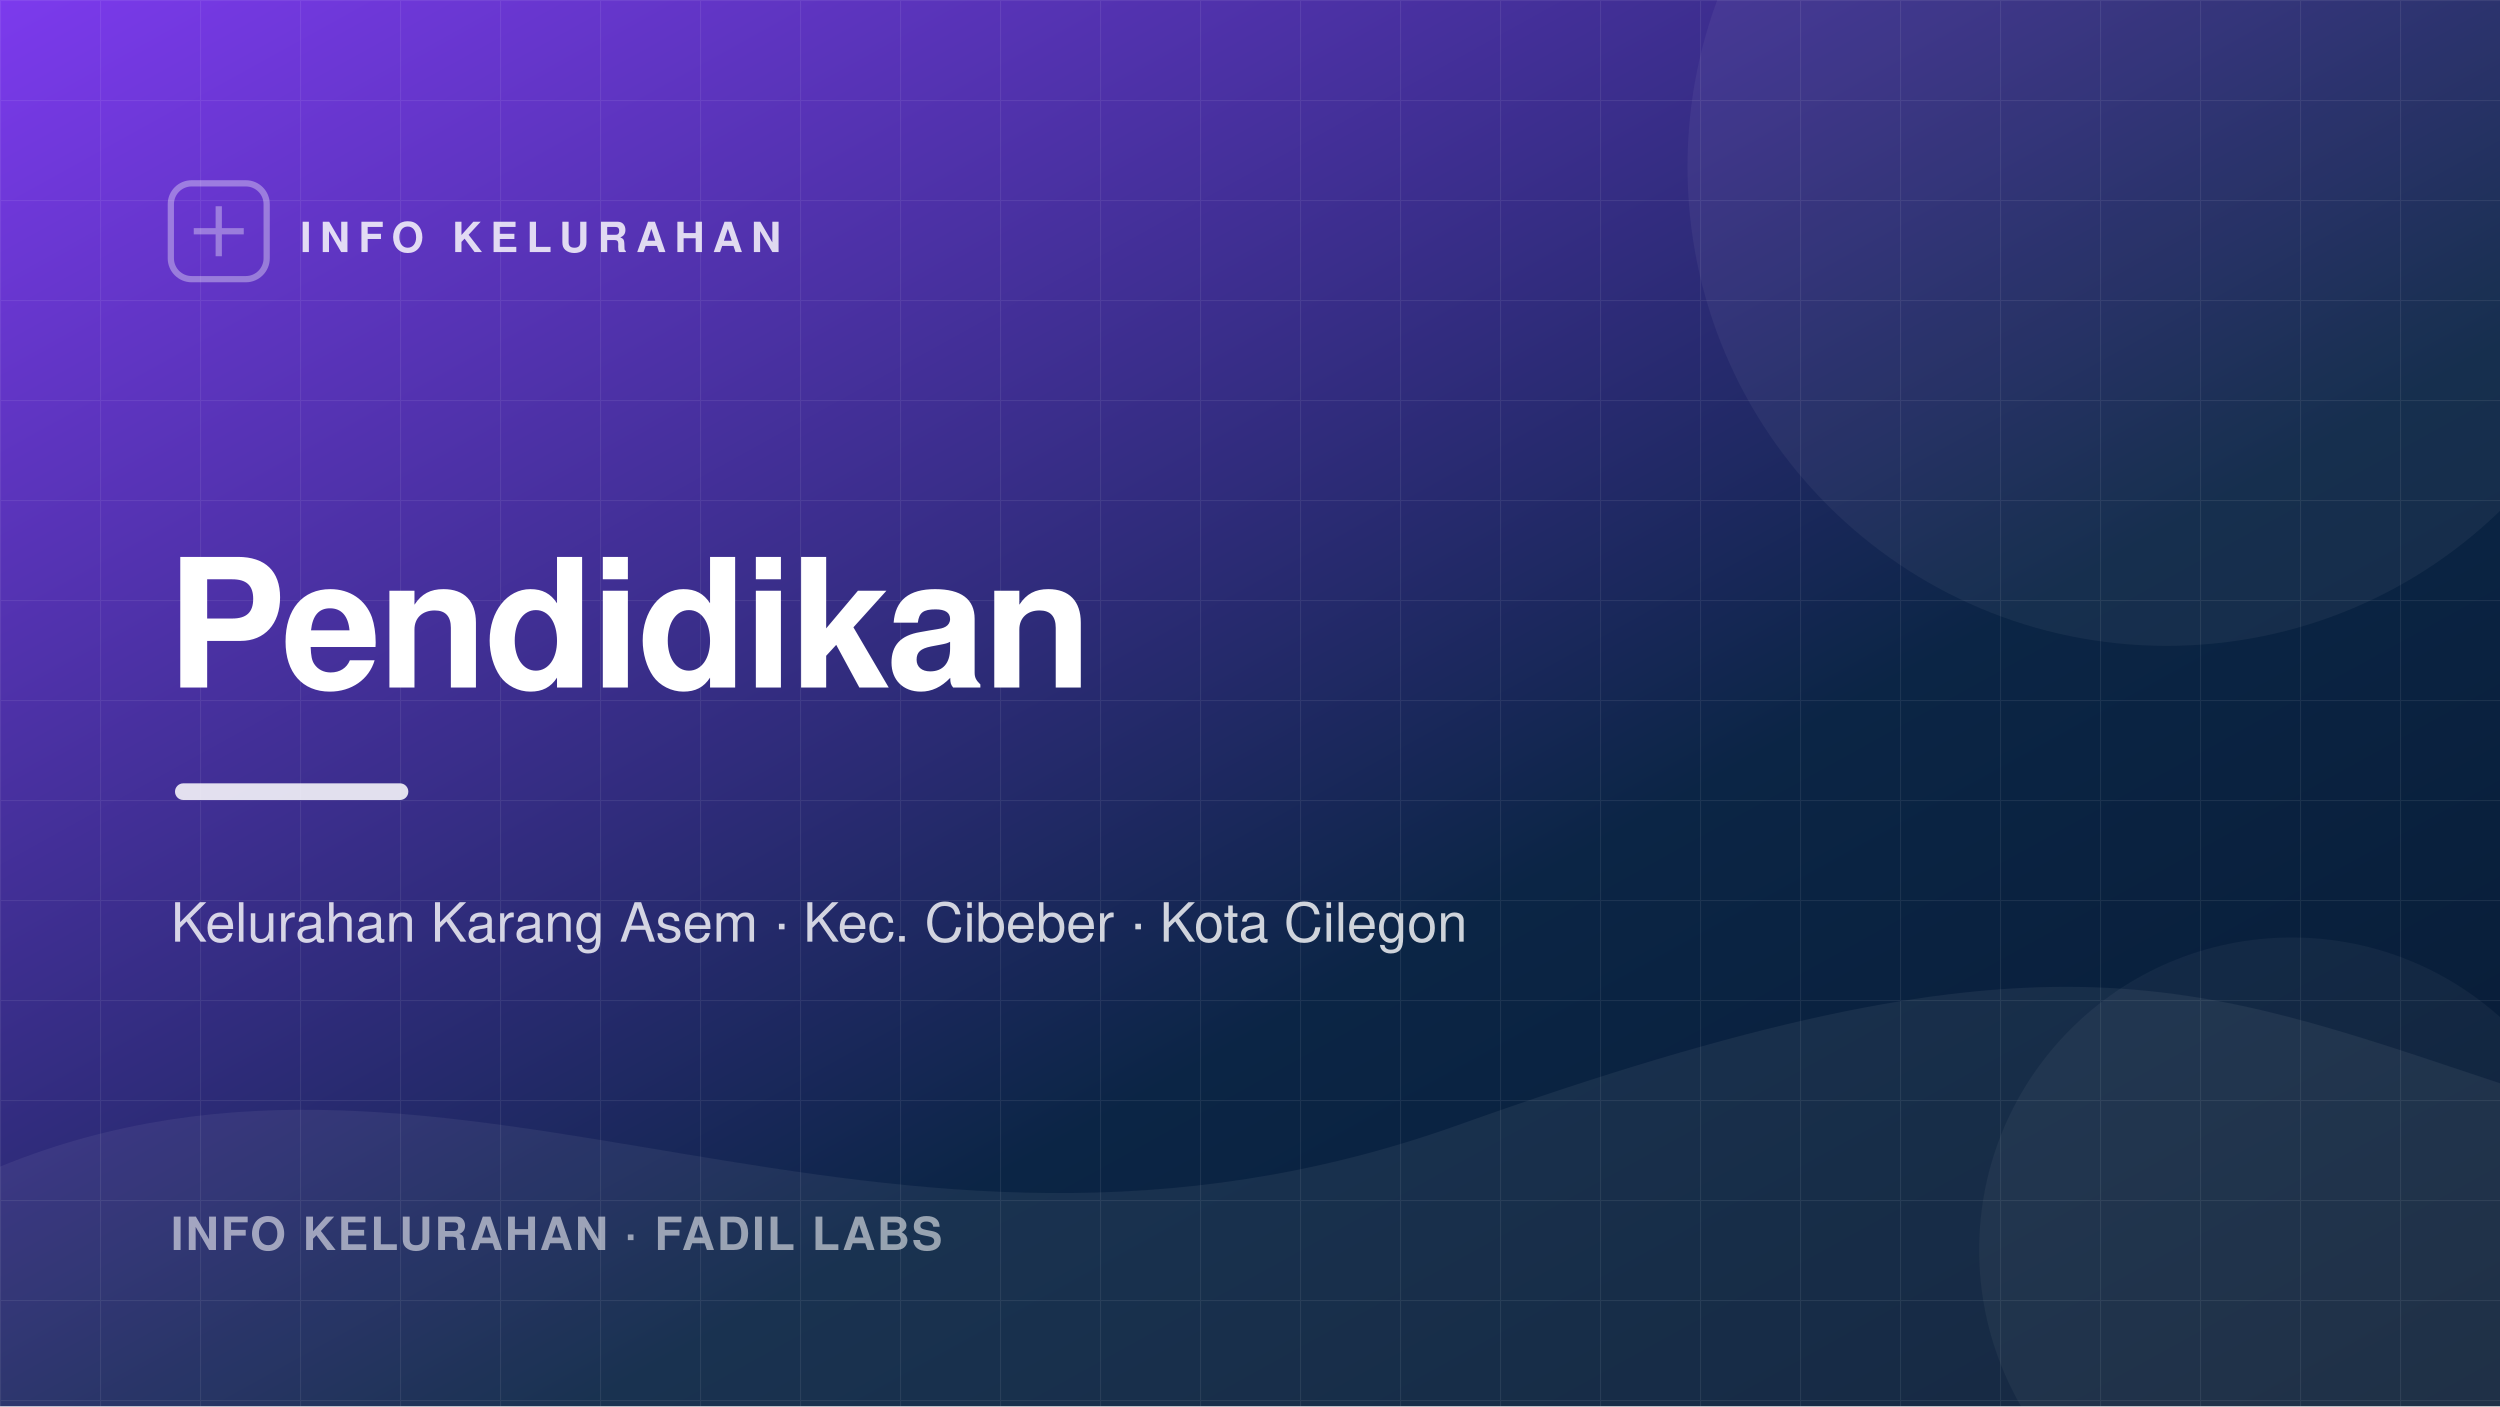
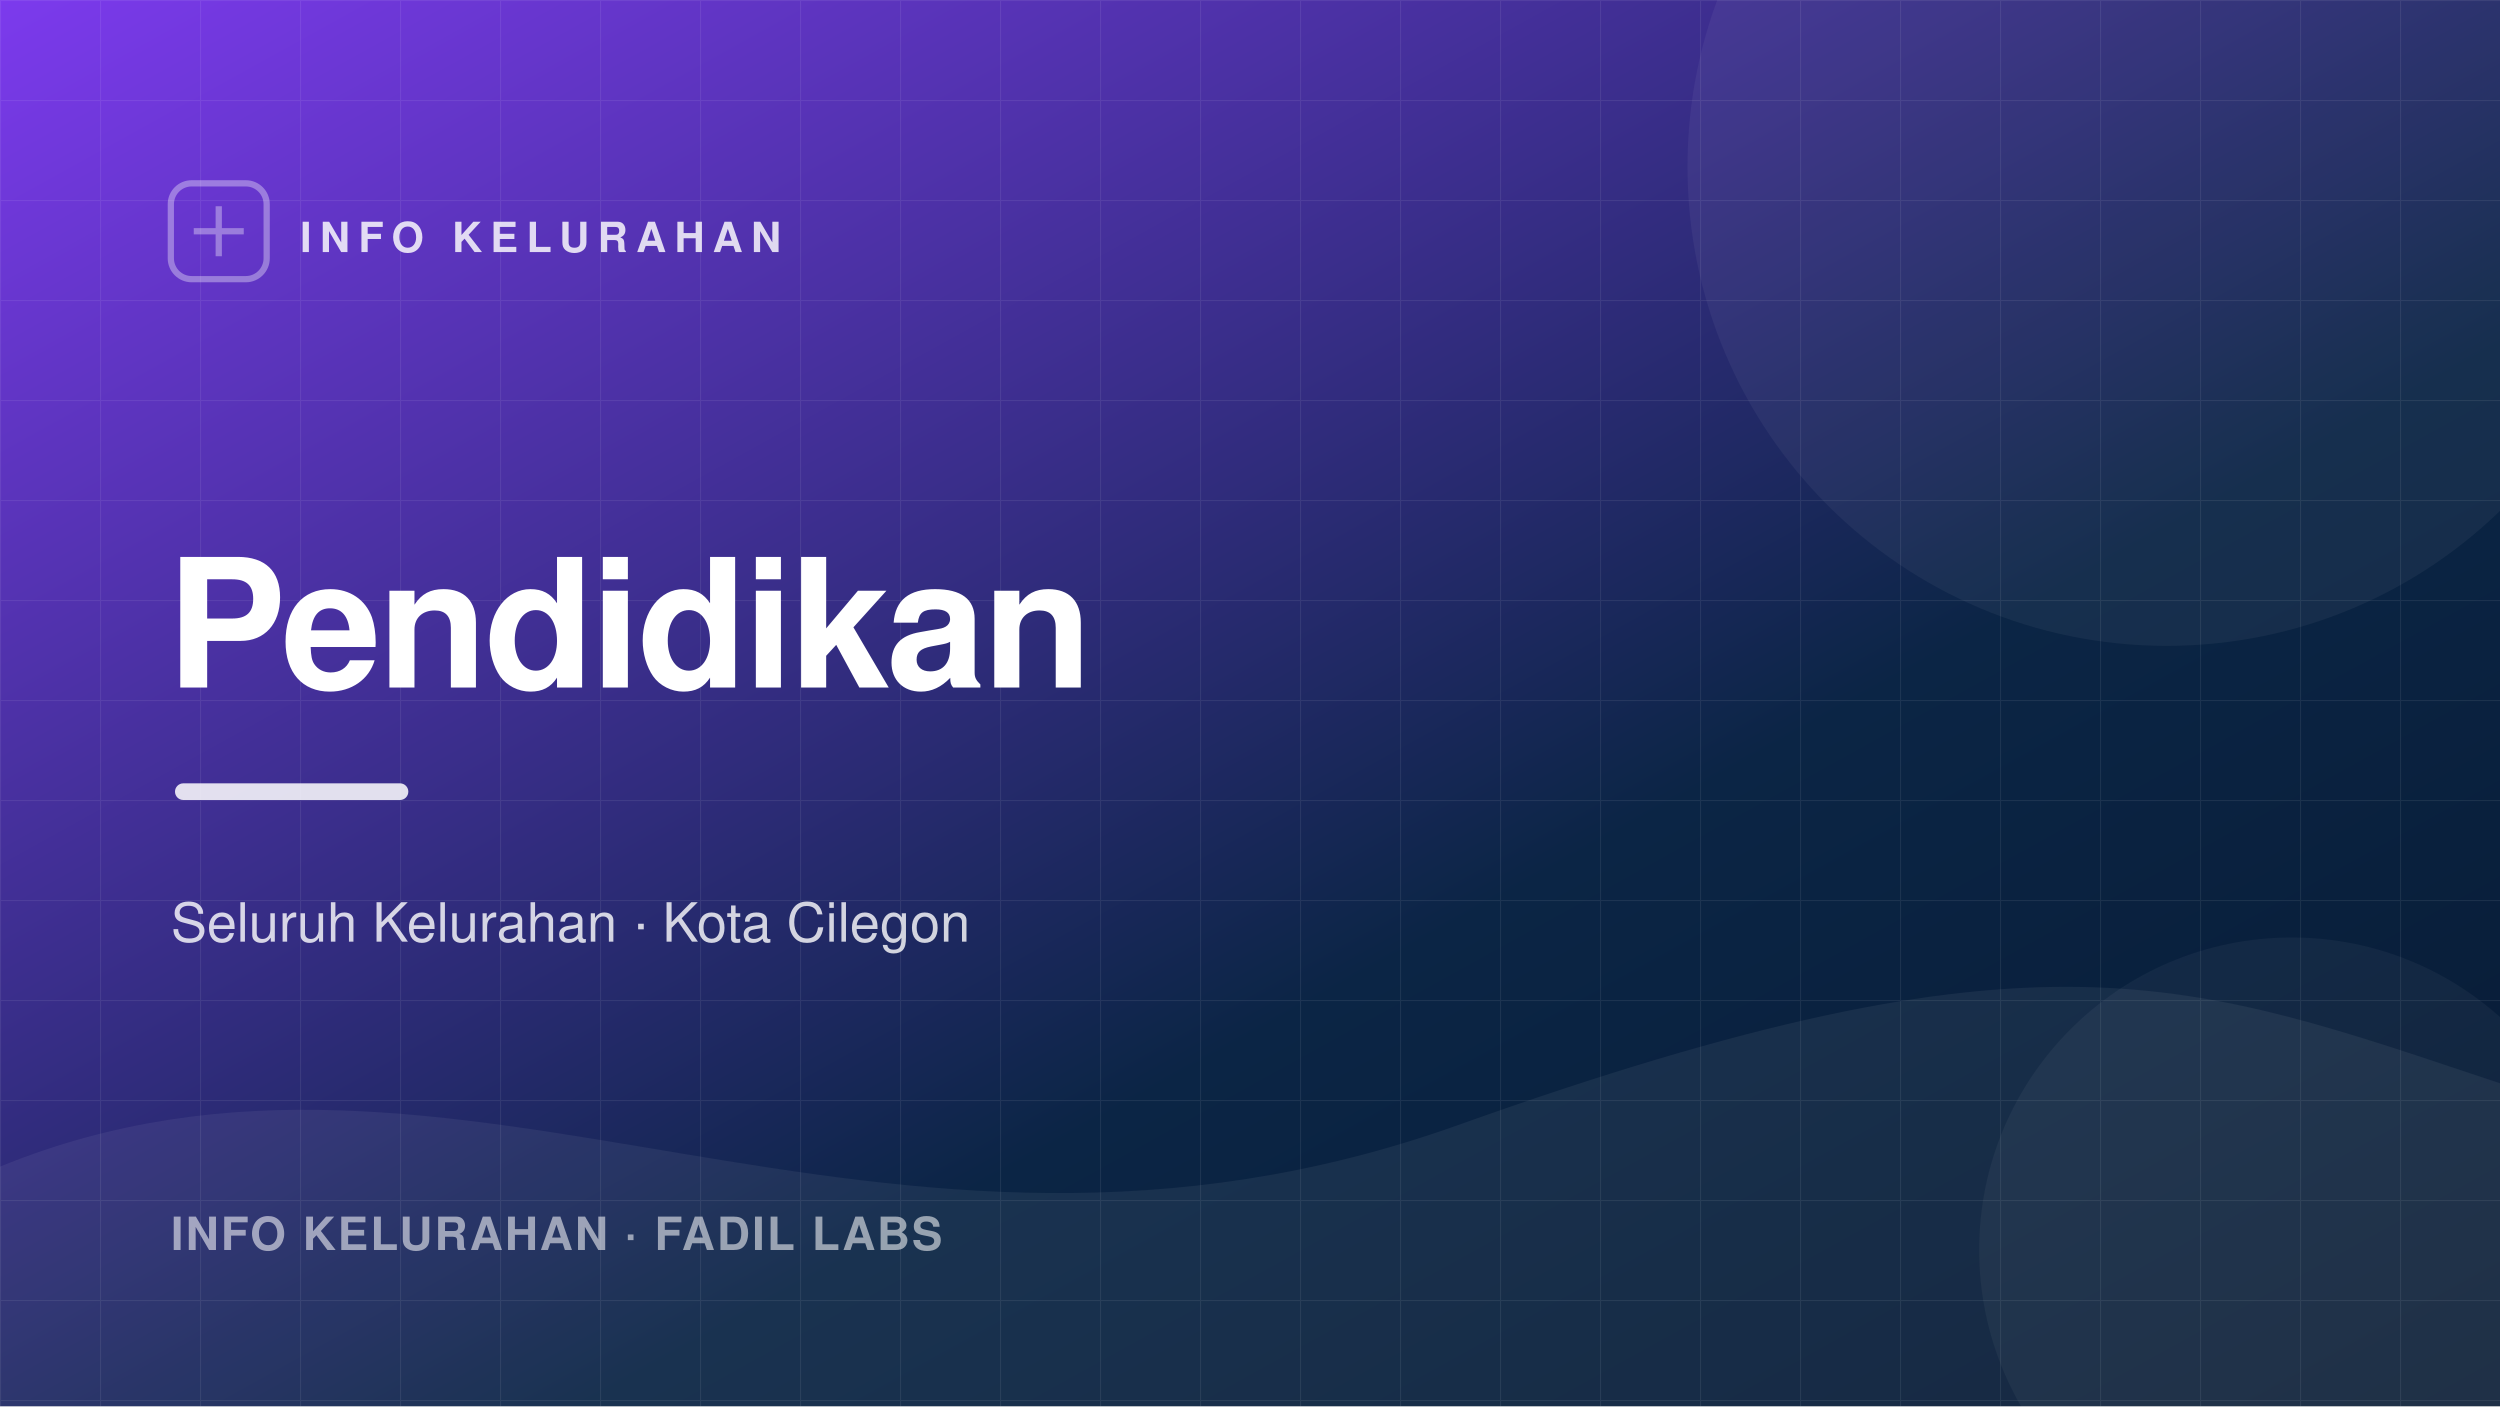
<svg xmlns="http://www.w3.org/2000/svg" width="1200" height="675" viewBox="0 0 1200 675" role="img" aria-label="Sampul Pendidikan">
  <defs>
    <linearGradient id="g" x1="0" y1="0" x2="1" y2="1">
      <stop offset="0" stop-color="#7c3aed" />
      <stop offset="0.62" stop-color="#0b2545" />
      <stop offset="1" stop-color="#071a33" />
    </linearGradient>
    <pattern id="grid" width="48" height="48" patternUnits="userSpaceOnUse">
      <path d="M48 0H0V48" fill="none" stroke="#ffffff" stroke-opacity="0.075" stroke-width="1" />
    </pattern>
  </defs>
  <rect width="1200" height="675" fill="url(#g)" />
  <rect width="1200" height="675" fill="url(#grid)" />
  <circle cx="1040" cy="80" r="230" fill="#ffffff" opacity="0.05" />
  <circle cx="1100" cy="600" r="150" fill="#ffffff" opacity="0.04" />
  <path d="M0 560 C 220 470, 420 640, 700 540 S 1050 470, 1200 520 L1200 675 L0 675 Z" fill="#ffffff" opacity="0.06" />
  <g fill="none" stroke="#ffffff" stroke-opacity="0.35" stroke-width="3">
    <rect x="82" y="88" width="46" height="46" rx="10" />
    <path d="M93 111h24M105 99v24" />
  </g>
  <text x="144" y="121" font-family="'Plus Jakarta Sans', Helvetica, Arial, sans-serif" font-size="20" font-weight="700" letter-spacing="4" fill="#ffffff" fill-opacity="0.82">INFO KELURAHAN</text>
  <text x="80" y="330" font-family="'Plus Jakarta Sans', Helvetica, Arial, sans-serif" font-size="86" font-weight="800" letter-spacing="-1.5" fill="#ffffff">Pendidikan</text>
  <rect x="84" y="376" width="112" height="8" rx="4" fill="#ffffff" fill-opacity="0.85" />
-   <text x="82" y="452" font-family="'Plus Jakarta Sans', Helvetica, Arial, sans-serif" font-size="26" font-weight="500" fill="#ffffff" fill-opacity="0.8">Kelurahan Karang Asem · Kec. Cibeber · Kota Cilegon</text>
+   <text x="82" y="452" font-family="'Plus Jakarta Sans', Helvetica, Arial, sans-serif" font-size="26" font-weight="500" fill="#ffffff" fill-opacity="0.8">Seluruh Kelurahan · Kota Cilegon</text>
  <text x="82" y="600" font-family="'Plus Jakarta Sans', Helvetica, Arial, sans-serif" font-size="22" font-weight="700" letter-spacing="1" fill="#ffffff" fill-opacity="0.55">INFO KELURAHAN · FADIL LABS</text>
</svg>
